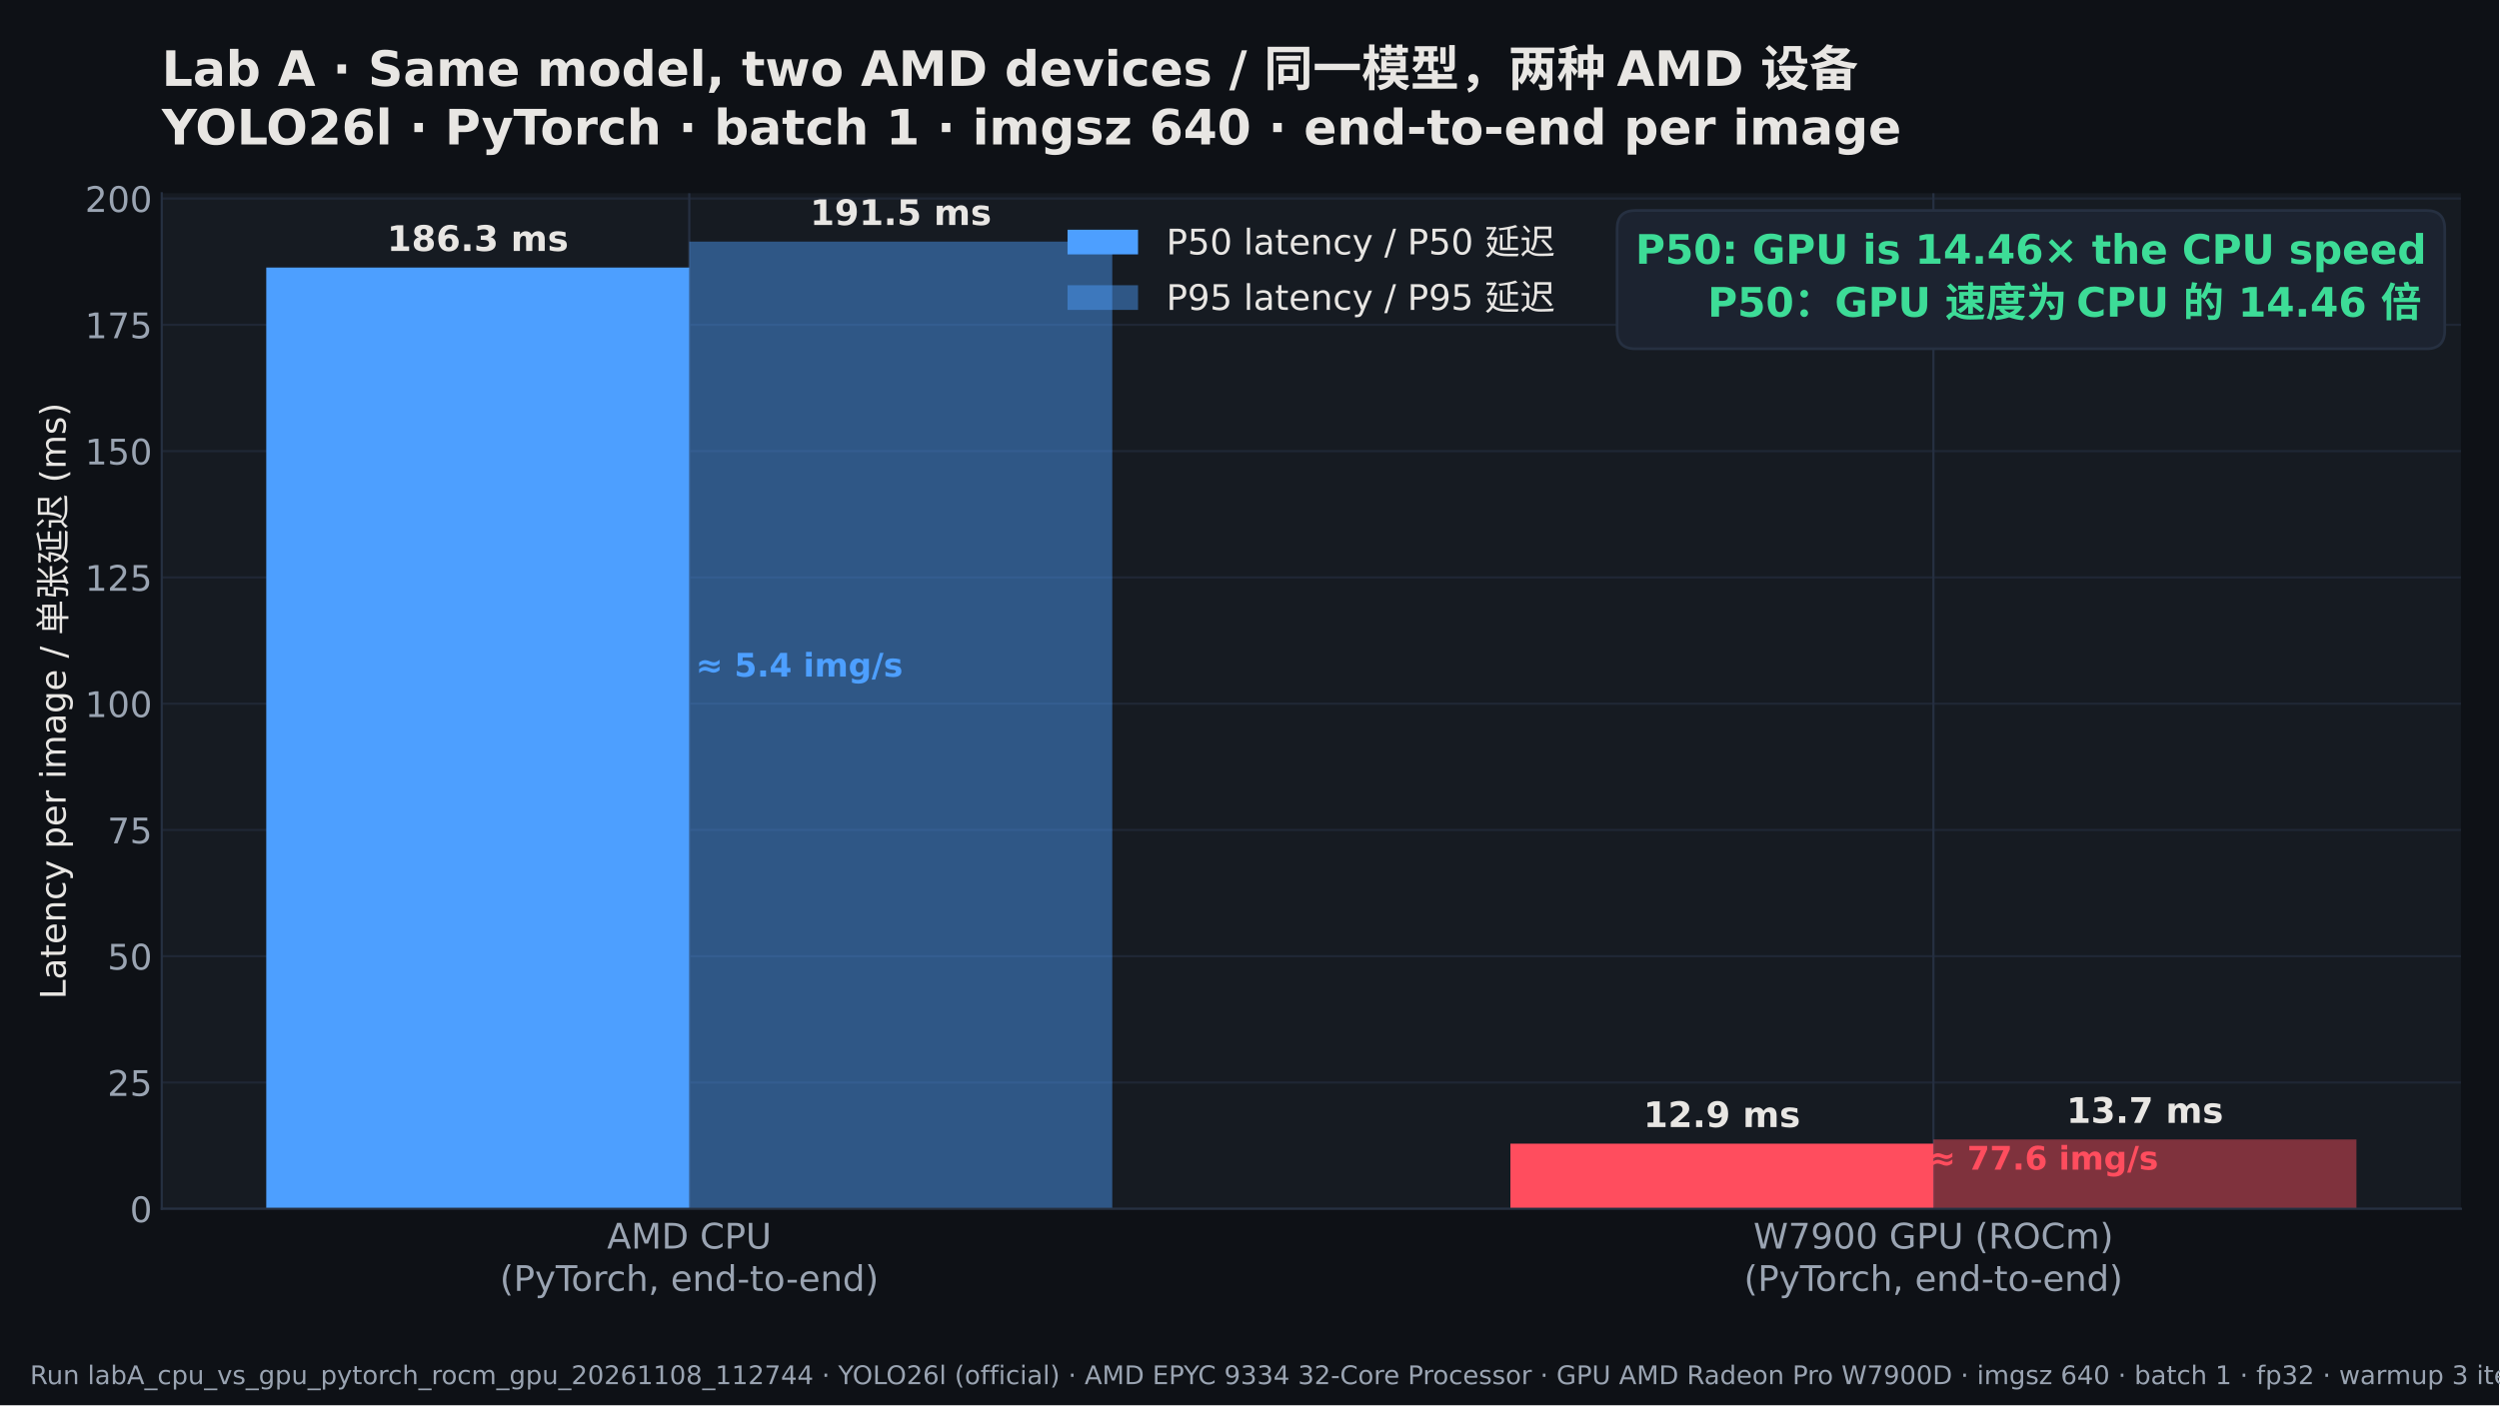
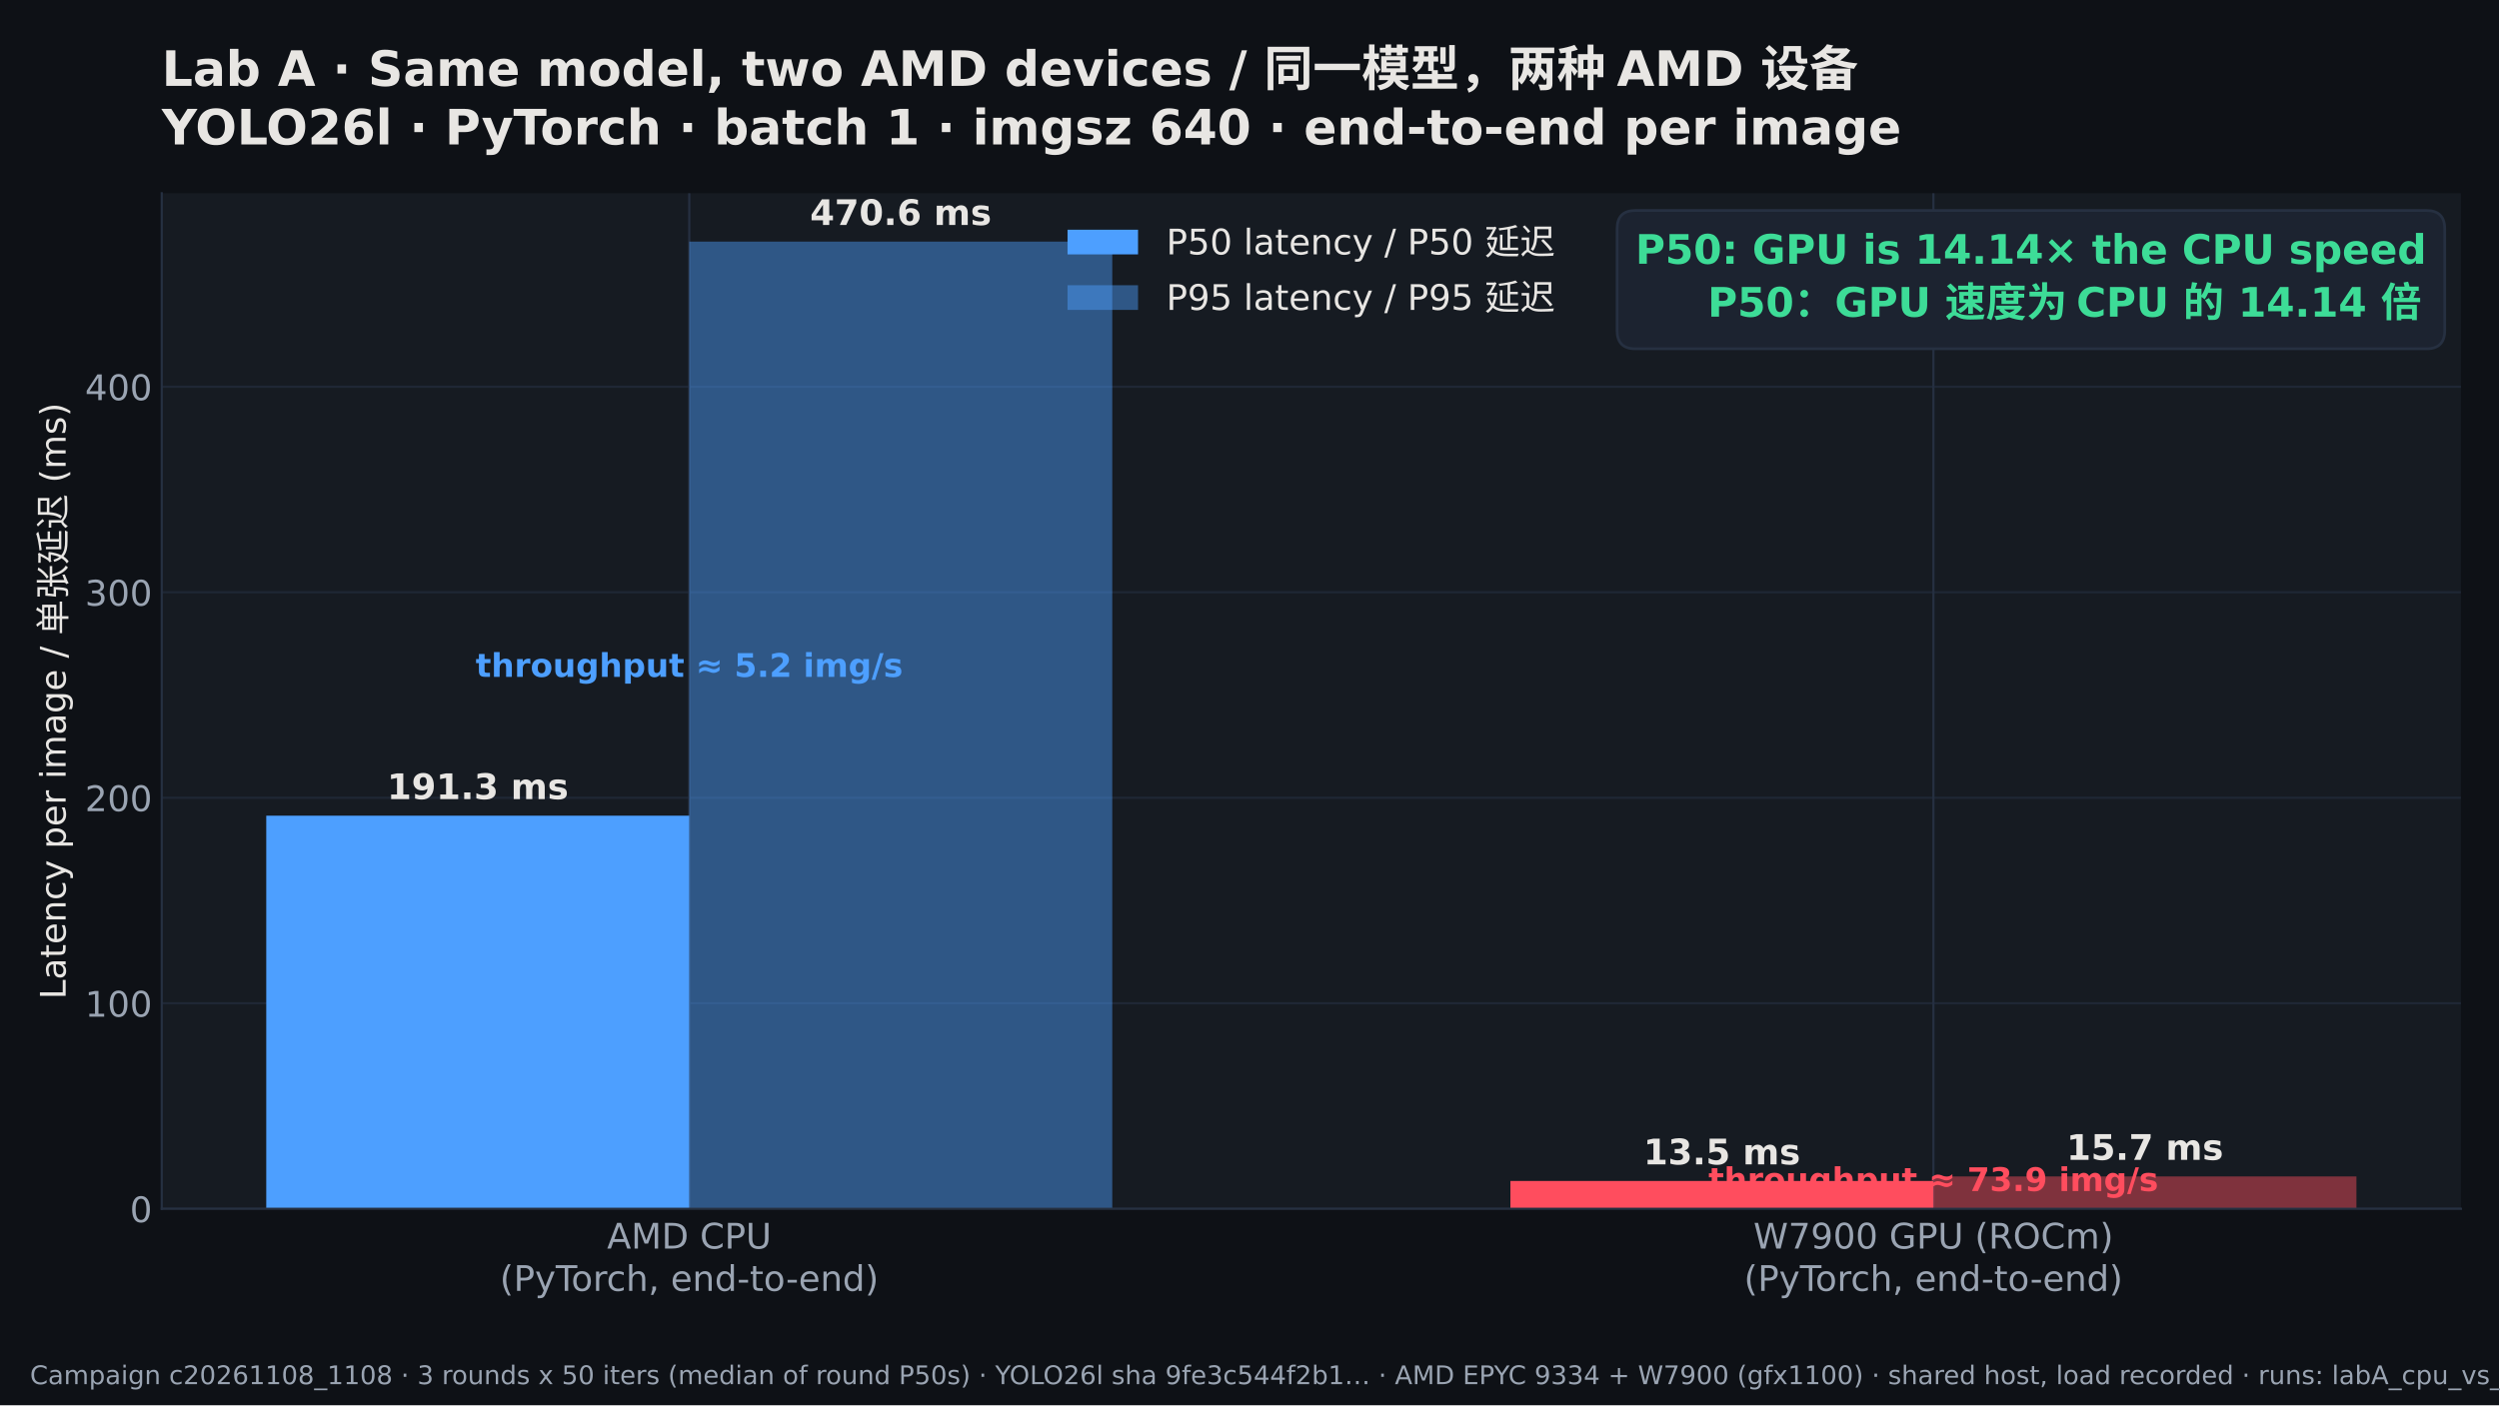
<svg xmlns="http://www.w3.org/2000/svg" width="921.6pt" height="518.4pt" viewBox="0 0 921.6 518.4" version="1.1">
  <defs>
    <style type="text/css">*{stroke-linejoin: round; stroke-linecap: butt}</style>
  </defs>
  <g id="figure_1">
    <g id="patch_1">
      <path d="M 0 518.4  L 921.6 518.4  L 921.6 0  L 0 0  z " style="fill: #0e1116" />
    </g>
    <g id="axes_1">
      <g id="patch_2">
        <path d="M 59.651 445.921  L 907.56 445.921  L 907.56 71.289  L 59.651 71.289  z " style="fill: #161b22" />
      </g>
      <g id="matplotlib.axis_1">
        <g id="xtick_1">
          <g id="line2d_1">
-             <path d="M 254.193 445.921  L 254.193 71.289  " clip-path="url(#pf11298d2d0)" style="fill: none; stroke: #263041; stroke-width: 0.8; stroke-linecap: square" />
+             <path d="M 254.193 445.921  L 254.193 71.289  " clip-path="url(#p680b06a38e)" style="fill: none; stroke: #263041; stroke-width: 0.8; stroke-linecap: square" />
          </g>
          <g id="line2d_2" />
          <g id="text_1">
            <text style="font-size: 13px; font-family: 'DejaVu Sans', 'Noto Sans CJK SC'; fill: #9aa4b2" transform="translate(223.8518 460.5991)">AMD CPU</text>
            <text style="font-size: 13px; font-family: 'DejaVu Sans', 'Noto Sans CJK SC'; fill: #9aa4b2" transform="translate(184.3297 476.2026)">(PyTorch, end-to-end)</text>
          </g>
        </g>
        <g id="xtick_2">
          <g id="line2d_3">
-             <path d="M 713.018 445.921  L 713.018 71.289  " clip-path="url(#pf11298d2d0)" style="fill: none; stroke: #263041; stroke-width: 0.8; stroke-linecap: square" />
+             <path d="M 713.018 445.921  L 713.018 71.289  " clip-path="url(#p680b06a38e)" style="fill: none; stroke: #263041; stroke-width: 0.8; stroke-linecap: square" />
          </g>
          <g id="line2d_4" />
          <g id="text_2">
            <text style="font-size: 13px; font-family: 'DejaVu Sans', 'Noto Sans CJK SC'; fill: #9aa4b2" transform="translate(646.6286 460.5991)">W7900 GPU (ROCm)</text>
            <text style="font-size: 13px; font-family: 'DejaVu Sans', 'Noto Sans CJK SC'; fill: #9aa4b2" transform="translate(643.1552 476.2026)">(PyTorch, end-to-end)</text>
          </g>
        </g>
      </g>
      <g id="matplotlib.axis_2">
        <g id="ytick_1">
          <g id="line2d_5">
-             <path d="M 59.651 445.921  L 907.56 445.921  " clip-path="url(#pf11298d2d0)" style="fill: none; stroke: #263041; stroke-opacity: 0.6; stroke-width: 0.8; stroke-linecap: square" />
+             <path d="M 59.651 445.921  L 907.56 445.921  " clip-path="url(#p680b06a38e)" style="fill: none; stroke: #263041; stroke-opacity: 0.6; stroke-width: 0.8; stroke-linecap: square" />
          </g>
          <g id="line2d_6" />
          <g id="text_3">
            <text style="font-size: 13px; font-family: 'DejaVu Sans', 'Noto Sans CJK SC'; text-anchor: end; fill: #9aa4b2" x="56.151" y="450.859" transform="rotate(-0 56.15055 450.8593)">0</text>
          </g>
        </g>
        <g id="ytick_2">
          <g id="line2d_7">
-             <path d="M 59.651 399.336  L 907.56 399.336  " clip-path="url(#pf11298d2d0)" style="fill: none; stroke: #263041; stroke-opacity: 0.6; stroke-width: 0.8; stroke-linecap: square" />
+             <path d="M 59.651 370.109  L 907.56 370.109  " clip-path="url(#p680b06a38e)" style="fill: none; stroke: #263041; stroke-opacity: 0.6; stroke-width: 0.8; stroke-linecap: square" />
          </g>
          <g id="line2d_8" />
          <g id="text_4">
-             <text style="font-size: 13px; font-family: 'DejaVu Sans', 'Noto Sans CJK SC'; text-anchor: end; fill: #9aa4b2" x="56.151" y="404.274" transform="rotate(-0 56.15055 404.2744)">25</text>
+             <text style="font-size: 13px; font-family: 'DejaVu Sans', 'Noto Sans CJK SC'; text-anchor: end; fill: #9aa4b2" x="56.151" y="375.047" transform="rotate(-0 56.15055 375.0472)">100</text>
          </g>
        </g>
        <g id="ytick_3">
          <g id="line2d_9">
-             <path d="M 59.651 352.751  L 907.56 352.751  " clip-path="url(#pf11298d2d0)" style="fill: none; stroke: #263041; stroke-opacity: 0.6; stroke-width: 0.8; stroke-linecap: square" />
+             <path d="M 59.651 294.297  L 907.56 294.297  " clip-path="url(#p680b06a38e)" style="fill: none; stroke: #263041; stroke-opacity: 0.6; stroke-width: 0.8; stroke-linecap: square" />
          </g>
          <g id="line2d_10" />
          <g id="text_5">
-             <text style="font-size: 13px; font-family: 'DejaVu Sans', 'Noto Sans CJK SC'; text-anchor: end; fill: #9aa4b2" x="56.151" y="357.69" transform="rotate(-0 56.15055 357.6895)">50</text>
+             <text style="font-size: 13px; font-family: 'DejaVu Sans', 'Noto Sans CJK SC'; text-anchor: end; fill: #9aa4b2" x="56.151" y="299.235" transform="rotate(-0 56.15055 299.2351)">200</text>
          </g>
        </g>
        <g id="ytick_4">
          <g id="line2d_11">
-             <path d="M 59.651 306.166  L 907.56 306.166  " clip-path="url(#pf11298d2d0)" style="fill: none; stroke: #263041; stroke-opacity: 0.6; stroke-width: 0.8; stroke-linecap: square" />
+             <path d="M 59.651 218.484  L 907.56 218.484  " clip-path="url(#p680b06a38e)" style="fill: none; stroke: #263041; stroke-opacity: 0.6; stroke-width: 0.8; stroke-linecap: square" />
          </g>
          <g id="line2d_12" />
          <g id="text_6">
-             <text style="font-size: 13px; font-family: 'DejaVu Sans', 'Noto Sans CJK SC'; text-anchor: end; fill: #9aa4b2" x="56.151" y="311.105" transform="rotate(-0 56.15055 311.1046)">75</text>
+             <text style="font-size: 13px; font-family: 'DejaVu Sans', 'Noto Sans CJK SC'; text-anchor: end; fill: #9aa4b2" x="56.151" y="223.423" transform="rotate(-0 56.15055 223.4229)">300</text>
          </g>
        </g>
        <g id="ytick_5">
          <g id="line2d_13">
-             <path d="M 59.651 259.581  L 907.56 259.581  " clip-path="url(#pf11298d2d0)" style="fill: none; stroke: #263041; stroke-opacity: 0.6; stroke-width: 0.8; stroke-linecap: square" />
+             <path d="M 59.651 142.672  L 907.56 142.672  " clip-path="url(#p680b06a38e)" style="fill: none; stroke: #263041; stroke-opacity: 0.6; stroke-width: 0.8; stroke-linecap: square" />
          </g>
          <g id="line2d_14" />
          <g id="text_7">
-             <text style="font-size: 13px; font-family: 'DejaVu Sans', 'Noto Sans CJK SC'; text-anchor: end; fill: #9aa4b2" x="56.151" y="264.52" transform="rotate(-0 56.15055 264.5198)">100</text>
+             <text style="font-size: 13px; font-family: 'DejaVu Sans', 'Noto Sans CJK SC'; text-anchor: end; fill: #9aa4b2" x="56.151" y="147.611" transform="rotate(-0 56.15055 147.6108)">400</text>
          </g>
        </g>
-         <g id="ytick_6">
-           <g id="line2d_15">
-             <path d="M 59.651 212.996  L 907.56 212.996  " clip-path="url(#pf11298d2d0)" style="fill: none; stroke: #263041; stroke-opacity: 0.6; stroke-width: 0.8; stroke-linecap: square" />
-           </g>
-           <g id="line2d_16" />
-           <g id="text_8">
-             <text style="font-size: 13px; font-family: 'DejaVu Sans', 'Noto Sans CJK SC'; text-anchor: end; fill: #9aa4b2" x="56.151" y="217.935" transform="rotate(-0 56.15055 217.9349)">125</text>
-           </g>
-         </g>
-         <g id="ytick_7">
-           <g id="line2d_17">
-             <path d="M 59.651 166.412  L 907.56 166.412  " clip-path="url(#pf11298d2d0)" style="fill: none; stroke: #263041; stroke-opacity: 0.6; stroke-width: 0.8; stroke-linecap: square" />
-           </g>
-           <g id="line2d_18" />
-           <g id="text_9">
-             <text style="font-size: 13px; font-family: 'DejaVu Sans', 'Noto Sans CJK SC'; text-anchor: end; fill: #9aa4b2" x="56.151" y="171.35" transform="rotate(-0 56.15055 171.35)">150</text>
-           </g>
-         </g>
-         <g id="ytick_8">
-           <g id="line2d_19">
-             <path d="M 59.651 119.827  L 907.56 119.827  " clip-path="url(#pf11298d2d0)" style="fill: none; stroke: #263041; stroke-opacity: 0.6; stroke-width: 0.8; stroke-linecap: square" />
-           </g>
-           <g id="line2d_20" />
-           <g id="text_10">
-             <text style="font-size: 13px; font-family: 'DejaVu Sans', 'Noto Sans CJK SC'; text-anchor: end; fill: #9aa4b2" x="56.151" y="124.765" transform="rotate(-0 56.15055 124.7651)">175</text>
-           </g>
-         </g>
-         <g id="ytick_9">
-           <g id="line2d_21">
-             <path d="M 59.651 73.242  L 907.56 73.242  " clip-path="url(#pf11298d2d0)" style="fill: none; stroke: #263041; stroke-opacity: 0.6; stroke-width: 0.8; stroke-linecap: square" />
-           </g>
-           <g id="line2d_22" />
-           <g id="text_11">
-             <text style="font-size: 13px; font-family: 'DejaVu Sans', 'Noto Sans CJK SC'; text-anchor: end; fill: #9aa4b2" x="56.151" y="78.18" transform="rotate(-0 56.15055 78.18021)">200</text>
-           </g>
-         </g>
-         <g id="text_12">
+         <g id="text_8">
          <text style="font-size: 13px; font-family: 'DejaVu Sans', 'Noto Sans CJK SC'; text-anchor: middle; fill: #e8e6e3" x="24.214" y="258.605" transform="rotate(-90 24.21375 258.6052)">Latency per image / 单张延迟 (ms)</text>
        </g>
      </g>
      <g id="patch_3">
-         <path d="M 98.192 445.921  L 254.193 445.921  L 254.193 98.692  L 98.192 98.692  z " clip-path="url(#pf11298d2d0)" style="fill: #4d9fff" />
+         <path d="M 98.192 445.921  L 254.193 445.921  L 254.193 300.905  L 98.192 300.905  z " clip-path="url(#p680b06a38e)" style="fill: #4d9fff" />
      </g>
      <g id="patch_4">
-         <path d="M 557.017 445.921  L 713.018 445.921  L 713.018 421.906  L 557.017 421.906  z " clip-path="url(#pf11298d2d0)" style="fill: #ff4d5e" />
+         <path d="M 557.017 445.921  L 713.018 445.921  L 713.018 435.662  L 557.017 435.662  z " clip-path="url(#p680b06a38e)" style="fill: #ff4d5e" />
      </g>
      <g id="patch_5">
-         <path d="M 254.193 445.921  L 410.193 445.921  L 410.193 89.129  L 254.193 89.129  z " clip-path="url(#pf11298d2d0)" style="fill: #4d9fff; opacity: 0.45" />
+         <path d="M 254.193 445.921  L 410.193 445.921  L 410.193 89.129  L 254.193 89.129  z " clip-path="url(#p680b06a38e)" style="fill: #4d9fff; opacity: 0.45" />
      </g>
      <g id="patch_6">
-         <path d="M 713.018 445.921  L 869.019 445.921  L 869.019 420.348  L 713.018 420.348  z " clip-path="url(#pf11298d2d0)" style="fill: #ff4d5e; opacity: 0.45" />
+         <path d="M 713.018 445.921  L 869.019 445.921  L 869.019 433.993  L 713.018 433.993  z " clip-path="url(#p680b06a38e)" style="fill: #ff4d5e; opacity: 0.45" />
      </g>
      <g id="patch_7">
        <path d="M 59.651 445.921  L 59.651 71.289  " style="fill: none; stroke: #263041; stroke-width: 0.8; stroke-linejoin: miter; stroke-linecap: square" />
      </g>
      <g id="patch_8">
        <path d="M 59.651 445.921  L 907.56 445.921  " style="fill: none; stroke: #263041; stroke-width: 0.8; stroke-linejoin: miter; stroke-linecap: square" />
      </g>
+       <g id="text_9">
+         <text style="font-weight: 700; font-size: 13px; font-family: 'DejaVu Sans', 'Noto Sans CJK SC'; text-anchor: middle; fill: #e8e6e3" x="176.192" y="294.782" transform="rotate(-0 176.1922 294.7823)">191.3 ms</text>
+       </g>
+       <g id="text_10">
+         <text style="font-weight: 700; font-size: 13px; font-family: 'DejaVu Sans', 'Noto Sans CJK SC'; text-anchor: middle; fill: #e8e6e3" x="635.018" y="429.539" transform="rotate(-0 635.0177 429.5386)">13.5 ms</text>
+       </g>
+       <g id="text_11">
+         <text style="font-weight: 700; font-size: 13px; font-family: 'DejaVu Sans', 'Noto Sans CJK SC'; text-anchor: middle; fill: #e8e6e3" x="332.193" y="83.006" transform="rotate(-0 332.1929 83.00603)">470.6 ms</text>
+       </g>
+       <g id="text_12">
+         <text style="font-weight: 700; font-size: 13px; font-family: 'DejaVu Sans', 'Noto Sans CJK SC'; text-anchor: middle; fill: #e8e6e3" x="791.018" y="427.87" transform="rotate(-0 791.0183 427.8696)">15.7 ms</text>
+       </g>
      <g id="text_13">
-         <text style="font-weight: 700; font-size: 13px; font-family: 'DejaVu Sans', 'Noto Sans CJK SC'; text-anchor: middle; fill: #e8e6e3" x="176.192" y="92.569" transform="rotate(-0 176.1922 92.56893)">186.3 ms</text>
+         <text style="font-weight: 700; font-size: 12px; font-family: 'DejaVu Sans', 'Noto Sans CJK SC'; text-anchor: middle; fill: #4d9fff" x="254.193" y="249.685" transform="rotate(-0 254.1925 249.6854)">throughput ≈ 5.2 img/s</text>
      </g>
      <g id="text_14">
-         <text style="font-weight: 700; font-size: 13px; font-family: 'DejaVu Sans', 'Noto Sans CJK SC'; text-anchor: middle; fill: #e8e6e3" x="635.018" y="415.783" transform="rotate(-0 635.0177 415.7834)">12.9 ms</text>
+         <text style="font-weight: 700; font-size: 12px; font-family: 'DejaVu Sans', 'Noto Sans CJK SC'; text-anchor: middle; fill: #ff4d5e" x="713.018" y="439.36" transform="rotate(-0 713.018 439.3603)">throughput ≈ 73.9 img/s</text>
      </g>
      <g id="text_15">
-         <text style="font-weight: 700; font-size: 13px; font-family: 'DejaVu Sans', 'Noto Sans CJK SC'; text-anchor: middle; fill: #e8e6e3" x="332.193" y="83.006" transform="rotate(-0 332.1929 83.00603)">191.5 ms</text>
-       </g>
-       <g id="text_16">
-         <text style="font-weight: 700; font-size: 13px; font-family: 'DejaVu Sans', 'Noto Sans CJK SC'; text-anchor: middle; fill: #e8e6e3" x="791.018" y="414.225" transform="rotate(-0 791.0183 414.2254)">13.7 ms</text>
-       </g>
-       <g id="text_17">
-         <text style="font-weight: 700; font-size: 12px; font-family: 'DejaVu Sans', 'Noto Sans CJK SC'; text-anchor: middle; fill: #4d9fff" x="254.193" y="249.598" transform="rotate(-0 254.1925 249.5976)">throughput ≈ 5.4 img/s</text>
-       </g>
-       <g id="text_18">
-         <text style="font-weight: 700; font-size: 12px; font-family: 'DejaVu Sans', 'Noto Sans CJK SC'; text-anchor: middle; fill: #ff4d5e" x="713.018" y="431.476" transform="rotate(-0 713.018 431.4758)">throughput ≈ 77.6 img/s</text>
-       </g>
-       <g id="text_19">
        <g id="patch_9">
          <path d="M 603.119 128.676  L 894.841 128.676  Q 901.591 128.676 901.591 121.926  L 901.591 84.402  Q 901.591 77.652 894.841 77.652  L 603.119 77.652  Q 596.369 77.652 596.369 84.402  L 596.369 121.926  Q 596.369 128.676 603.119 128.676  z " style="fill: #1c2330; stroke: #263041; stroke-linejoin: miter" />
        </g>
-         <text style="font-weight: 700; font-size: 15px; font-family: 'DejaVu Sans', 'Noto Sans CJK SC'; fill: #3ddc97" transform="translate(603.1195 97.30071)">P50: GPU is 14.46× the CPU speed</text>
-         <text style="font-weight: 700; font-size: 15px; font-family: 'DejaVu Sans', 'Noto Sans CJK SC'; fill: #3ddc97" transform="translate(629.7492 116.8212)">P50：GPU 速度为 CPU 的 14.46 倍</text>
+         <text style="font-weight: 700; font-size: 15px; font-family: 'DejaVu Sans', 'Noto Sans CJK SC'; fill: #3ddc97" transform="translate(603.1195 97.30071)">P50: GPU is 14.14× the CPU speed</text>
+         <text style="font-weight: 700; font-size: 15px; font-family: 'DejaVu Sans', 'Noto Sans CJK SC'; fill: #3ddc97" transform="translate(629.7492 116.8212)">P50：GPU 速度为 CPU 的 14.14 倍</text>
      </g>
-       <g id="text_20">
+       <g id="text_16">
        <text style="font-weight: 700; font-size: 18px; font-family: 'DejaVu Sans', 'Noto Sans CJK SC'; fill: #e8e6e3" transform="translate(59.65055 31.68457)">Lab A · Same model, two AMD devices / 同一模型，两种 AMD 设备</text>
        <text style="font-weight: 700; font-size: 18px; font-family: 'DejaVu Sans', 'Noto Sans CJK SC'; fill: #e8e6e3" transform="translate(59.65055 53.28949)">YOLO26l · PyTorch · batch 1 · imgsz 640 · end-to-end per image</text>
      </g>
      <g id="legend_1">
        <g id="patch_10">
          <path d="M 393.694 93.844  L 419.694 93.844  L 419.694 84.744  L 393.694 84.744  z " style="fill: #4d9fff" />
        </g>
-         <g id="text_21">
+         <g id="text_17">
          <text style="font-size: 13px; font-family: 'DejaVu Sans', 'Noto Sans CJK SC'; text-anchor: start; fill: #e8e6e3" x="430.094" y="93.844" transform="rotate(-0 430.094 93.84449)">P50 latency / P50 延迟</text>
        </g>
        <g id="patch_11">
          <path d="M 393.694 114.323  L 419.694 114.323  L 419.694 105.223  L 393.694 105.223  z " style="fill: #4d9fff; opacity: 0.45" />
        </g>
-         <g id="text_22">
+         <g id="text_18">
          <text style="font-size: 13px; font-family: 'DejaVu Sans', 'Noto Sans CJK SC'; text-anchor: start; fill: #e8e6e3" x="430.094" y="114.323" transform="rotate(-0 430.094 114.3225)">P95 latency / P95 延迟</text>
        </g>
      </g>
    </g>
-     <g id="text_23">
-       <text style="font-size: 9.5px; font-family: 'DejaVu Sans'; text-anchor: start; fill: #9aa4b2" x="11.059" y="510.624" transform="rotate(-0 11.0592 510.624)">Run labA_cpu_vs_gpu_pytorch_rocm_gpu_20261108_112744 · YOLO26l (official) · AMD EPYC 9334 32-Core Processor · GPU AMD Radeon Pro W7900D · imgsz 640 · batch 1 · fp32 · warmup 3 iters 10 · evidence: results/raw/labA_cpu_vs_gpu/labA_cpu_vs_gpu_pytorch_rocm_gpu_20261108_112744.csv (sha256 f1b110e88b64…) </text>
+     <g id="text_19">
+       <text style="font-size: 9.5px; font-family: 'DejaVu Sans'; text-anchor: start; fill: #9aa4b2" x="11.059" y="510.624" transform="rotate(-0 11.0592 510.624)">Campaign c20261108_1108 · 3 rounds x 50 iters (median of round P50s) · YOLO26l sha 9fe3c544f2b1… · AMD EPYC 9334 + W7900 (gfx1100) · shared host, load recorded · runs: labA_cpu_vs_gpu_pytorch_cpu_20261108_111313 · labA_cpu_vs_gpu_pytorch_rocm_gpu_20261108_111315 · evidence: c20261108_1108/ · SHA256SUMS verified  · scope: end-to-end per image (pre+infer+post)</text>
    </g>
  </g>
  <defs>
-     <clipPath id="pf11298d2d0">
+     <clipPath id="p680b06a38e">
      <rect x="59.651" y="71.289" width="847.909" height="374.631" />
    </clipPath>
  </defs>
</svg>
